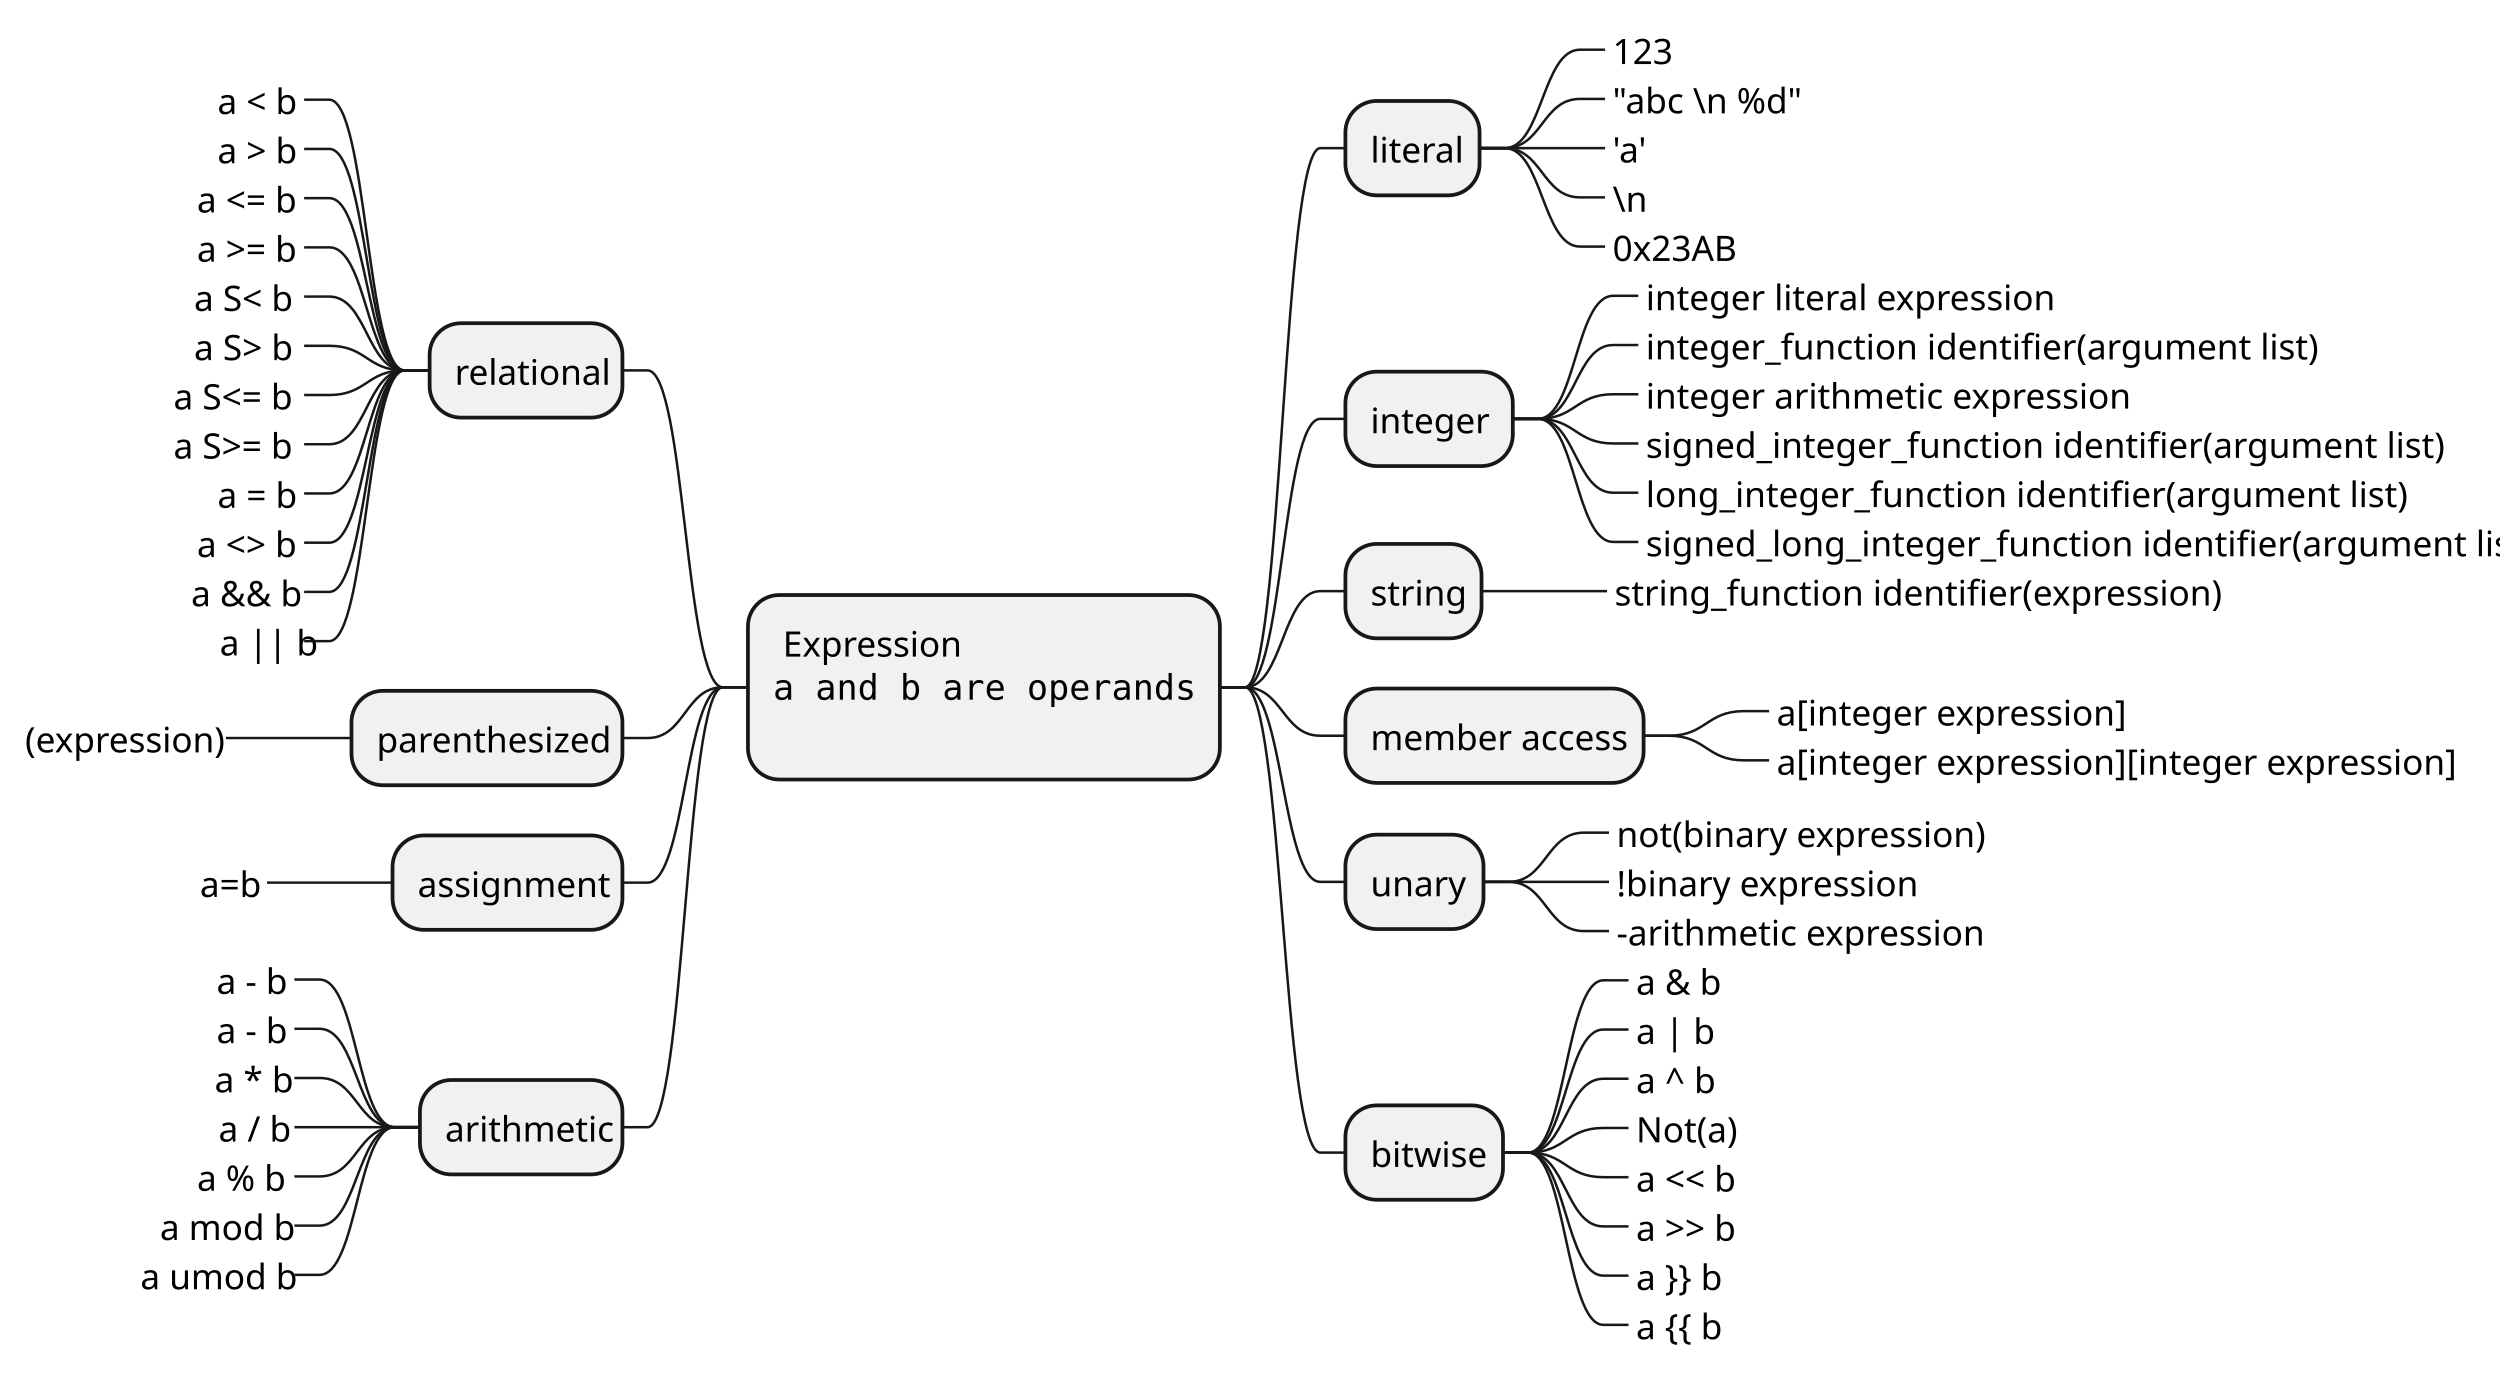
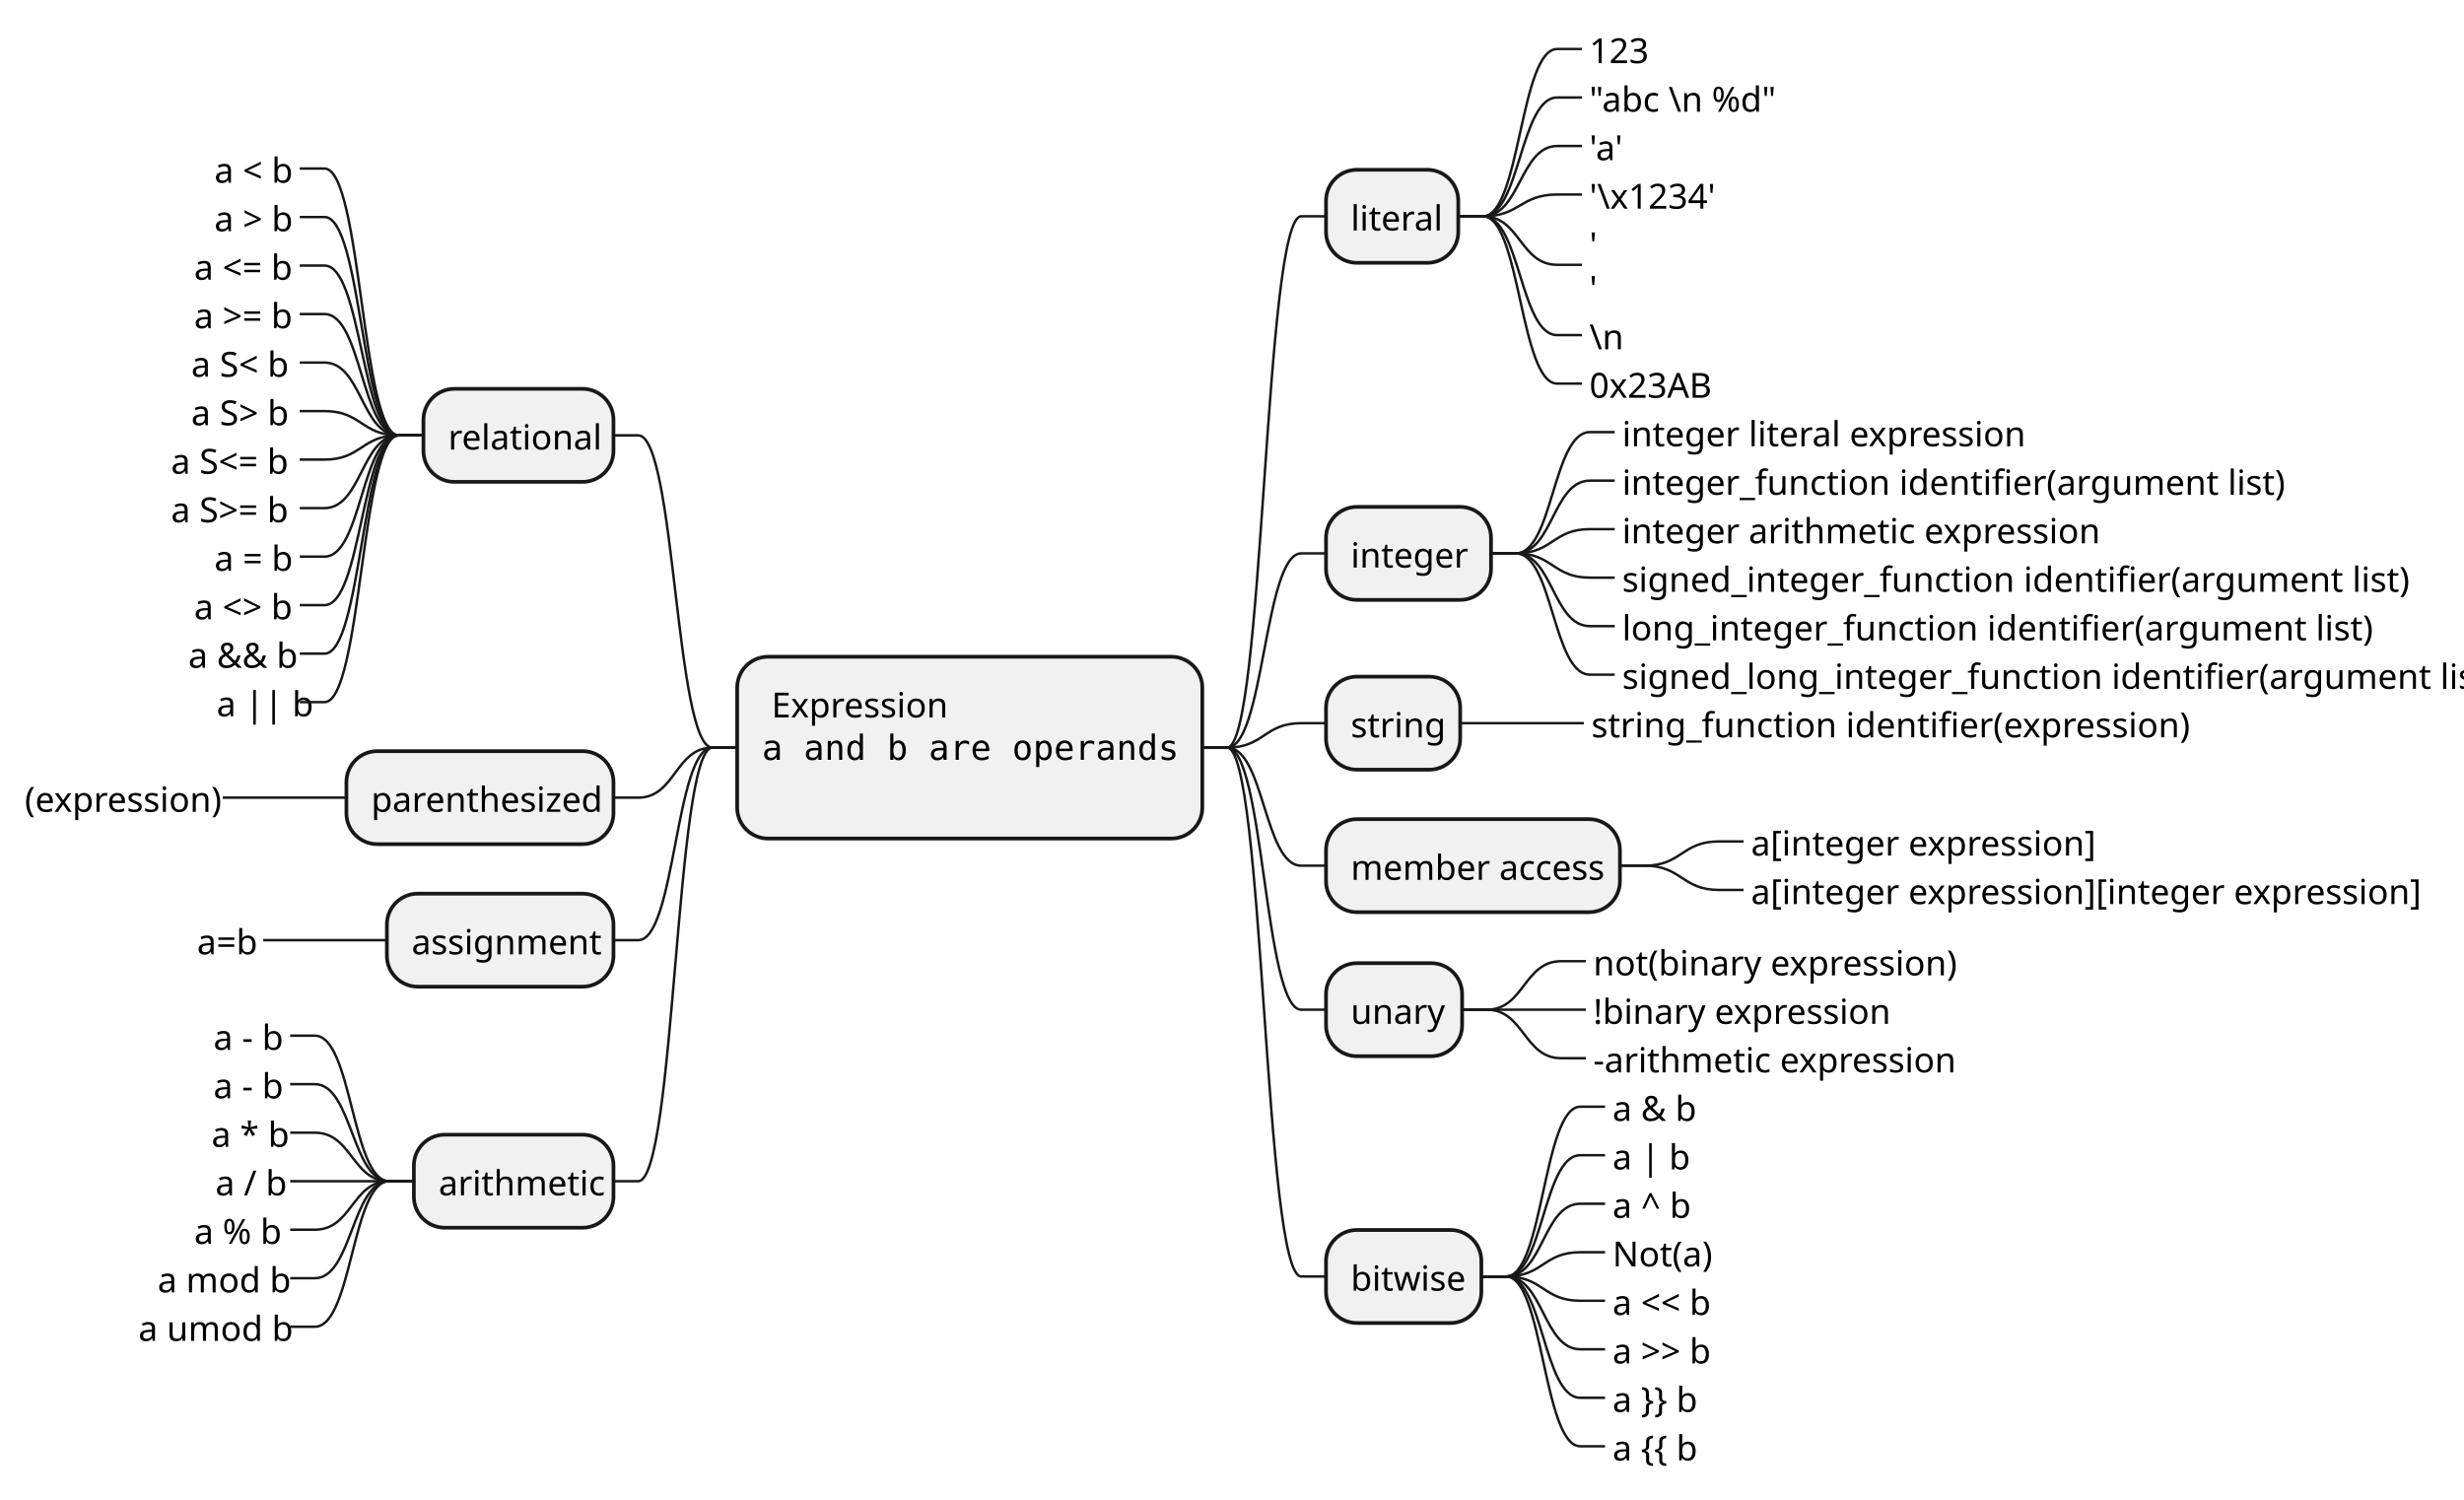
- <svg xmlns="http://www.w3.org/2000/svg" contentStyleType="text/css" height="549px" preserveAspectRatio="none" style="width:996px;height:549px;background:#FFFFFF;" version="1.1" viewBox="0 0 996 549" width="996px" zoomAndPan="magnify">
+ <svg xmlns="http://www.w3.org/2000/svg" contentStyleType="text/css" height="606px" preserveAspectRatio="none" style="width:996px;height:606px;background:#FFFFFF;" version="1.1" viewBox="0 0 996 606" width="996px" zoomAndPan="magnify">
  <defs />
  <g>
-     <rect fill="#F1F1F1" height="73.498" rx="12.5" ry="12.5" style="stroke:#181818;stroke-width:1.5;" width="188.027" x="297.978" y="237.064" />
-     <text fill="#000000" font-family="sans-serif" font-size="14" lengthAdjust="spacing" textLength="69.255" x="311.868" y="261.597">Expression</text>
-     <text fill="#000000" font-family="monospace" font-size="14" lengthAdjust="spacing" textLength="168.027" x="307.978" y="278.748">a and b are operands</text>
-     <text fill="#000000" font-family="sans-serif" font-size="14" lengthAdjust="spacing" textLength="3.89" x="307.978" y="297.485"> </text>
-     <rect fill="#F1F1F1" height="37.609" rx="12.5" ry="12.5" style="stroke:#181818;stroke-width:1.5;" width="53.455" x="536.006" y="40.219" />
-     <text fill="#000000" font-family="sans-serif" font-size="14" lengthAdjust="spacing" textLength="33.455" x="546.006" y="64.752">literal</text>
+     <rect fill="#F1F1F1" height="73.498" rx="12.5" ry="12.5" style="stroke:#181818;stroke-width:1.5;" width="188.027" x="297.978" y="265.478" />
+     <text fill="#000000" font-family="sans-serif" font-size="14" lengthAdjust="spacing" textLength="69.255" x="311.868" y="290.011">Expression</text>
+     <text fill="#000000" font-family="monospace" font-size="14" lengthAdjust="spacing" textLength="168.027" x="307.978" y="307.162">a and b are operands</text>
+     <text fill="#000000" font-family="sans-serif" font-size="14" lengthAdjust="spacing" textLength="3.89" x="307.978" y="325.899"> </text>
+     <rect fill="#F1F1F1" height="37.609" rx="12.5" ry="12.5" style="stroke:#181818;stroke-width:1.5;" width="53.455" x="536.006" y="68.633" />
+     <text fill="#000000" font-family="sans-serif" font-size="14" lengthAdjust="spacing" textLength="33.455" x="546.006" y="93.166">literal</text>
    <text fill="#000000" font-family="sans-serif" font-size="14" lengthAdjust="spacing" textLength="23.358" x="642.461" y="25.533">123</text>
-     <path d="M589.461,59.023 L599.461,59.023 C614.461,59.023 614.461,19.805 629.461,19.805 L639.461,19.805 " fill="none" style="stroke:#181818;stroke-width:1.0;" />
+     <path d="M589.461,87.438 L599.461,87.438 C614.461,87.438 614.461,19.805 629.461,19.805 L639.461,19.805 " fill="none" style="stroke:#181818;stroke-width:1.0;" />
    <text fill="#000000" font-family="sans-serif" font-size="14" lengthAdjust="spacing" textLength="72.201" x="642.461" y="45.143">"abc \n %d"</text>
-     <path d="M589.461,59.023 L599.461,59.023 C614.461,59.023 614.461,39.414 629.461,39.414 L639.461,39.414 " fill="none" style="stroke:#181818;stroke-width:1.0;" />
+     <path d="M589.461,87.438 L599.461,87.438 C614.461,87.438 614.461,39.414 629.461,39.414 L639.461,39.414 " fill="none" style="stroke:#181818;stroke-width:1.0;" />
    <text fill="#000000" font-family="sans-serif" font-size="14" lengthAdjust="spacing" textLength="13.132" x="642.461" y="64.752">'a'</text>
-     <path d="M589.461,59.023 L599.461,59.023 C614.461,59.023 614.461,59.023 629.461,59.023 L639.461,59.023 " fill="none" style="stroke:#181818;stroke-width:1.0;" />
-     <text fill="#000000" font-family="sans-serif" font-size="14" lengthAdjust="spacing" textLength="11.676" x="642.461" y="84.361">\n</text>
-     <path d="M589.461,59.023 L599.461,59.023 C614.461,59.023 614.461,78.633 629.461,78.633 L639.461,78.633 " fill="none" style="stroke:#181818;stroke-width:1.0;" />
-     <text fill="#000000" font-family="sans-serif" font-size="14" lengthAdjust="spacing" textLength="49.034" x="642.461" y="103.971">0x23AB</text>
-     <path d="M589.461,59.023 L599.461,59.023 C614.461,59.023 614.461,98.242 629.461,98.242 L639.461,98.242 " fill="none" style="stroke:#181818;stroke-width:1.0;" />
-     <path d="M486.006,273.812 L496.006,273.812 C511.006,273.812 511.006,59.023 526.006,59.023 L536.006,59.023 " fill="none" style="stroke:#181818;stroke-width:1.0;" />
-     <rect fill="#F1F1F1" height="37.609" rx="12.5" ry="12.5" style="stroke:#181818;stroke-width:1.5;" width="66.696" x="536.006" y="148.07" />
-     <text fill="#000000" font-family="sans-serif" font-size="14" lengthAdjust="spacing" textLength="42.807" x="546.006" y="172.603">integer</text>
-     <text fill="#000000" font-family="sans-serif" font-size="14" lengthAdjust="spacing" textLength="151.744" x="655.702" y="123.58">integer literal expression</text>
-     <path d="M602.702,166.875 L612.702,166.875 C627.702,166.875 627.702,117.852 642.702,117.852 L652.702,117.852 " fill="none" style="stroke:#181818;stroke-width:1.0;" />
-     <text fill="#000000" font-family="sans-serif" font-size="14" lengthAdjust="spacing" textLength="245.902" x="655.702" y="143.19">integer_function identifier(argument list)</text>
-     <path d="M602.702,166.875 L612.702,166.875 C627.702,166.875 627.702,137.461 642.702,137.461 L652.702,137.461 " fill="none" style="stroke:#181818;stroke-width:1.0;" />
-     <text fill="#000000" font-family="sans-serif" font-size="14" lengthAdjust="spacing" textLength="178.972" x="655.702" y="162.799">integer arithmetic expression</text>
-     <path d="M602.702,166.875 L612.702,166.875 C627.702,166.875 627.702,157.07 642.702,157.07 L652.702,157.07 " fill="none" style="stroke:#181818;stroke-width:1.0;" />
-     <text fill="#000000" font-family="sans-serif" font-size="14" lengthAdjust="spacing" textLength="294.943" x="655.702" y="182.408">signed_integer_function identifier(argument list)</text>
-     <path d="M602.702,166.875 L612.702,166.875 C627.702,166.875 627.702,176.68 642.702,176.68 L652.702,176.68 " fill="none" style="stroke:#181818;stroke-width:1.0;" />
-     <text fill="#000000" font-family="sans-serif" font-size="14" lengthAdjust="spacing" textLength="280.157" x="655.702" y="202.018">long_integer_function identifier(argument list)</text>
-     <path d="M602.702,166.875 L612.702,166.875 C627.702,166.875 627.702,196.289 642.702,196.289 L652.702,196.289 " fill="none" style="stroke:#181818;stroke-width:1.0;" />
-     <text fill="#000000" font-family="sans-serif" font-size="14" lengthAdjust="spacing" textLength="329.198" x="655.702" y="221.627">signed_long_integer_function identifier(argument list)</text>
-     <path d="M602.702,166.875 L612.702,166.875 C627.702,166.875 627.702,215.898 642.702,215.898 L652.702,215.898 " fill="none" style="stroke:#181818;stroke-width:1.0;" />
-     <path d="M486.006,273.812 L496.006,273.812 C511.006,273.812 511.006,166.875 526.006,166.875 L536.006,166.875 " fill="none" style="stroke:#181818;stroke-width:1.0;" />
-     <rect fill="#F1F1F1" height="37.609" rx="12.5" ry="12.5" style="stroke:#181818;stroke-width:1.5;" width="54.234" x="536.006" y="216.703" />
-     <text fill="#000000" font-family="sans-serif" font-size="14" lengthAdjust="spacing" textLength="34.234" x="546.006" y="241.236">string</text>
-     <text fill="#000000" font-family="sans-serif" font-size="14" lengthAdjust="spacing" textLength="224.889" x="643.24" y="241.236">string_function identifier(expression)</text>
-     <path d="M590.24,235.508 L600.24,235.508 C615.24,235.508 615.24,235.508 630.24,235.508 L640.24,235.508 " fill="none" style="stroke:#181818;stroke-width:1.0;" />
-     <path d="M486.006,273.812 L496.006,273.812 C511.006,273.812 511.006,235.508 526.006,235.508 L536.006,235.508 " fill="none" style="stroke:#181818;stroke-width:1.0;" />
-     <rect fill="#F1F1F1" height="37.609" rx="12.5" ry="12.5" style="stroke:#181818;stroke-width:1.5;" width="118.807" x="536.006" y="274.312" />
-     <text fill="#000000" font-family="sans-serif" font-size="14" lengthAdjust="spacing" textLength="98.807" x="546.006" y="298.846">member access</text>
-     <text fill="#000000" font-family="sans-serif" font-size="14" lengthAdjust="spacing" textLength="129.965" x="707.812" y="289.041">a[integer expression]</text>
-     <path d="M654.812,293.117 L664.812,293.117 C679.812,293.117 679.812,283.312 694.812,283.312 L704.812,283.312 " fill="none" style="stroke:#181818;stroke-width:1.0;" />
-     <text fill="#000000" font-family="sans-serif" font-size="14" lengthAdjust="spacing" textLength="252.144" x="707.812" y="308.65">a[integer expression][integer expression]</text>
-     <path d="M654.812,293.117 L664.812,293.117 C679.812,293.117 679.812,302.922 694.812,302.922 L704.812,302.922 " fill="none" style="stroke:#181818;stroke-width:1.0;" />
-     <path d="M486.006,273.812 L496.006,273.812 C511.006,273.812 511.006,293.117 526.006,293.117 L536.006,293.117 " fill="none" style="stroke:#181818;stroke-width:1.0;" />
-     <rect fill="#F1F1F1" height="37.609" rx="12.5" ry="12.5" style="stroke:#181818;stroke-width:1.5;" width="55.02" x="536.006" y="332.531" />
-     <text fill="#000000" font-family="sans-serif" font-size="14" lengthAdjust="spacing" textLength="35.02" x="546.006" y="357.065">unary</text>
-     <text fill="#000000" font-family="sans-serif" font-size="14" lengthAdjust="spacing" textLength="138.51" x="644.026" y="337.455">not(binary expression)</text>
-     <path d="M591.026,351.336 L601.026,351.336 C616.026,351.336 616.026,331.727 631.026,331.727 L641.026,331.727 " fill="none" style="stroke:#181818;stroke-width:1.0;" />
-     <text fill="#000000" font-family="sans-serif" font-size="14" lengthAdjust="spacing" textLength="113.613" x="644.026" y="357.065">!binary expression</text>
-     <path d="M591.026,351.336 L601.026,351.336 C616.026,351.336 616.026,351.336 631.026,351.336 L641.026,351.336 " fill="none" style="stroke:#181818;stroke-width:1.0;" />
-     <text fill="#000000" font-family="sans-serif" font-size="14" lengthAdjust="spacing" textLength="136.938" x="644.026" y="376.674">-arithmetic expression</text>
-     <path d="M591.026,351.336 L601.026,351.336 C616.026,351.336 616.026,370.945 631.026,370.945 L641.026,370.945 " fill="none" style="stroke:#181818;stroke-width:1.0;" />
-     <path d="M486.006,273.812 L496.006,273.812 C511.006,273.812 511.006,351.336 526.006,351.336 L536.006,351.336 " fill="none" style="stroke:#181818;stroke-width:1.0;" />
-     <rect fill="#F1F1F1" height="37.609" rx="12.5" ry="12.5" style="stroke:#181818;stroke-width:1.5;" width="62.793" x="536.006" y="440.383" />
-     <text fill="#000000" font-family="sans-serif" font-size="14" lengthAdjust="spacing" textLength="42.793" x="546.006" y="464.916">bitwise</text>
-     <text fill="#000000" font-family="sans-serif" font-size="14" lengthAdjust="spacing" textLength="32.69" x="651.799" y="396.283">a &amp; b</text>
-     <path d="M598.799,459.188 L608.799,459.188 C623.799,459.188 623.799,390.555 638.799,390.555 L648.799,390.555 " fill="none" style="stroke:#181818;stroke-width:1.0;" />
-     <text fill="#000000" font-family="sans-serif" font-size="14" lengthAdjust="spacing" textLength="26.988" x="651.799" y="415.893">a | b</text>
-     <path d="M598.799,459.188 L608.799,459.188 C623.799,459.188 623.799,410.164 638.799,410.164 L648.799,410.164 " fill="none" style="stroke:#181818;stroke-width:1.0;" />
-     <text fill="#000000" font-family="sans-serif" font-size="14" lengthAdjust="spacing" textLength="29.921" x="651.799" y="435.502">a ^ b</text>
-     <path d="M598.799,459.188 L608.799,459.188 C623.799,459.188 623.799,429.773 638.799,429.773 L648.799,429.773 " fill="none" style="stroke:#181818;stroke-width:1.0;" />
-     <text fill="#000000" font-family="sans-serif" font-size="14" lengthAdjust="spacing" textLength="38.897" x="651.799" y="455.111">Not(a)</text>
-     <path d="M598.799,459.188 L608.799,459.188 C623.799,459.188 623.799,449.383 638.799,449.383 L648.799,449.383 " fill="none" style="stroke:#181818;stroke-width:1.0;" />
-     <text fill="#000000" font-family="sans-serif" font-size="14" lengthAdjust="spacing" textLength="39.703" x="651.799" y="474.721">a &lt;&lt; b</text>
-     <path d="M598.799,459.188 L608.799,459.188 C623.799,459.188 623.799,468.992 638.799,468.992 L648.799,468.992 " fill="none" style="stroke:#181818;stroke-width:1.0;" />
-     <text fill="#000000" font-family="sans-serif" font-size="14" lengthAdjust="spacing" textLength="39.703" x="651.799" y="494.33">a &gt;&gt; b</text>
-     <path d="M598.799,459.188 L608.799,459.188 C623.799,459.188 623.799,488.602 638.799,488.602 L648.799,488.602 " fill="none" style="stroke:#181818;stroke-width:1.0;" />
-     <text fill="#000000" font-family="sans-serif" font-size="14" lengthAdjust="spacing" textLength="32.703" x="651.799" y="513.939">a }} b</text>
-     <path d="M598.799,459.188 L608.799,459.188 C623.799,459.188 623.799,508.211 638.799,508.211 L648.799,508.211 " fill="none" style="stroke:#181818;stroke-width:1.0;" />
-     <text fill="#000000" font-family="sans-serif" font-size="14" lengthAdjust="spacing" textLength="32.703" x="651.799" y="533.549">a {{ b</text>
-     <path d="M598.799,459.188 L608.799,459.188 C623.799,459.188 623.799,527.82 638.799,527.82 L648.799,527.82 " fill="none" style="stroke:#181818;stroke-width:1.0;" />
-     <path d="M486.006,273.812 L496.006,273.812 C511.006,273.812 511.006,459.188 526.006,459.188 L536.006,459.188 " fill="none" style="stroke:#181818;stroke-width:1.0;" />
-     <rect fill="#F1F1F1" height="37.609" rx="12.5" ry="12.5" style="stroke:#181818;stroke-width:1.5;" width="76.814" x="171.165" y="128.766" />
-     <text fill="#000000" font-family="sans-serif" font-size="14" lengthAdjust="spacing" textLength="56.813" x="181.165" y="153.299">relational</text>
-     <text fill="#000000" font-family="sans-serif" font-size="14" lengthAdjust="spacing" textLength="31.527" x="86.638" y="45.447">a &lt; b</text>
-     <path d="M171.165,147.57 L161.165,147.57 C146.165,147.57 146.165,39.719 131.165,39.719 L121.165,39.719 " fill="none" style="stroke:#181818;stroke-width:1.0;" />
-     <text fill="#000000" font-family="sans-serif" font-size="14" lengthAdjust="spacing" textLength="31.527" x="86.638" y="65.057">a &gt; b</text>
-     <path d="M171.165,147.57 L161.165,147.57 C146.165,147.57 146.165,59.328 131.165,59.328 L121.165,59.328 " fill="none" style="stroke:#181818;stroke-width:1.0;" />
-     <text fill="#000000" font-family="sans-serif" font-size="14" lengthAdjust="spacing" textLength="39.703" x="78.462" y="84.666">a &lt;= b</text>
-     <path d="M171.165,147.57 L161.165,147.57 C146.165,147.57 146.165,78.938 131.165,78.938 L121.165,78.938 " fill="none" style="stroke:#181818;stroke-width:1.0;" />
-     <text fill="#000000" font-family="sans-serif" font-size="14" lengthAdjust="spacing" textLength="39.703" x="78.462" y="104.275">a &gt;= b</text>
-     <path d="M171.165,147.57 L161.165,147.57 C146.165,147.57 146.165,98.547 131.165,98.547 L121.165,98.547 " fill="none" style="stroke:#181818;stroke-width:1.0;" />
-     <text fill="#000000" font-family="sans-serif" font-size="14" lengthAdjust="spacing" textLength="40.865" x="77.3" y="123.885">a S&lt; b</text>
-     <path d="M171.165,147.57 L161.165,147.57 C146.165,147.57 146.165,118.156 131.165,118.156 L121.165,118.156 " fill="none" style="stroke:#181818;stroke-width:1.0;" />
-     <text fill="#000000" font-family="sans-serif" font-size="14" lengthAdjust="spacing" textLength="40.865" x="77.3" y="143.494">a S&gt; b</text>
-     <path d="M171.165,147.57 L161.165,147.57 C146.165,147.57 146.165,137.766 131.165,137.766 L121.165,137.766 " fill="none" style="stroke:#181818;stroke-width:1.0;" />
-     <text fill="#000000" font-family="sans-serif" font-size="14" lengthAdjust="spacing" textLength="49.041" x="69.124" y="163.103">a S&lt;= b</text>
-     <path d="M171.165,147.57 L161.165,147.57 C146.165,147.57 146.165,157.375 131.165,157.375 L121.165,157.375 " fill="none" style="stroke:#181818;stroke-width:1.0;" />
-     <text fill="#000000" font-family="sans-serif" font-size="14" lengthAdjust="spacing" textLength="49.041" x="69.124" y="182.713">a S&gt;= b</text>
-     <path d="M171.165,147.57 L161.165,147.57 C146.165,147.57 146.165,176.984 131.165,176.984 L121.165,176.984 " fill="none" style="stroke:#181818;stroke-width:1.0;" />
-     <text fill="#000000" font-family="sans-serif" font-size="14" lengthAdjust="spacing" textLength="31.527" x="86.638" y="202.322">a = b</text>
-     <path d="M171.165,147.57 L161.165,147.57 C146.165,147.57 146.165,196.594 131.165,196.594 L121.165,196.594 " fill="none" style="stroke:#181818;stroke-width:1.0;" />
-     <text fill="#000000" font-family="sans-serif" font-size="14" lengthAdjust="spacing" textLength="39.703" x="78.462" y="221.932">a &lt;&gt; b</text>
-     <path d="M171.165,147.57 L161.165,147.57 C146.165,147.57 146.165,216.203 131.165,216.203 L121.165,216.203 " fill="none" style="stroke:#181818;stroke-width:1.0;" />
-     <text fill="#000000" font-family="sans-serif" font-size="14" lengthAdjust="spacing" textLength="42.027" x="76.138" y="241.541">a &amp;&amp; b</text>
-     <path d="M171.165,147.57 L161.165,147.57 C146.165,147.57 146.165,235.812 131.165,235.812 L121.165,235.812 " fill="none" style="stroke:#181818;stroke-width:1.0;" />
-     <text fill="#000000" font-family="sans-serif" font-size="14" lengthAdjust="spacing" textLength="30.625" x="87.54" y="261.15">a || b</text>
-     <path d="M171.165,147.57 L161.165,147.57 C146.165,147.57 146.165,255.422 131.165,255.422 L121.165,255.422 " fill="none" style="stroke:#181818;stroke-width:1.0;" />
-     <path d="M297.978,273.812 L287.978,273.812 C272.978,273.812 272.978,147.57 257.978,147.57 L247.978,147.57 " fill="none" style="stroke:#181818;stroke-width:1.0;" />
-     <rect fill="#F1F1F1" height="37.609" rx="12.5" ry="12.5" style="stroke:#181818;stroke-width:1.5;" width="107.951" x="140.027" y="275.227" />
-     <text fill="#000000" font-family="sans-serif" font-size="14" lengthAdjust="spacing" textLength="87.951" x="150.027" y="299.76">parenthesized</text>
-     <text fill="#000000" font-family="sans-serif" font-size="14" lengthAdjust="spacing" textLength="77.027" x="10" y="299.76">(expression)</text>
-     <path d="M140.027,294.031 L130.027,294.031 C115.027,294.031 115.027,294.031 100.027,294.031 L90.027,294.031 " fill="none" style="stroke:#181818;stroke-width:1.0;" />
-     <path d="M297.978,273.812 L287.978,273.812 C272.978,273.812 272.978,294.031 257.978,294.031 L247.978,294.031 " fill="none" style="stroke:#181818;stroke-width:1.0;" />
-     <rect fill="#F1F1F1" height="37.609" rx="12.5" ry="12.5" style="stroke:#181818;stroke-width:1.5;" width="91.593" x="156.386" y="332.836" />
-     <text fill="#000000" font-family="sans-serif" font-size="14" lengthAdjust="spacing" textLength="71.593" x="166.386" y="357.369">assignment</text>
-     <text fill="#000000" font-family="sans-serif" font-size="14" lengthAdjust="spacing" textLength="23.748" x="79.638" y="357.369">a=b</text>
-     <path d="M156.386,351.641 L146.386,351.641 C131.386,351.641 131.386,351.641 116.386,351.641 L106.386,351.641 " fill="none" style="stroke:#181818;stroke-width:1.0;" />
-     <path d="M297.978,273.812 L287.978,273.812 C272.978,273.812 272.978,351.641 257.978,351.641 L247.978,351.641 " fill="none" style="stroke:#181818;stroke-width:1.0;" />
-     <rect fill="#F1F1F1" height="37.609" rx="12.5" ry="12.5" style="stroke:#181818;stroke-width:1.5;" width="80.683" x="167.296" y="430.273" />
-     <text fill="#000000" font-family="sans-serif" font-size="14" lengthAdjust="spacing" textLength="60.683" x="177.296" y="454.807">arithmetic</text>
-     <text fill="#000000" font-family="sans-serif" font-size="14" lengthAdjust="spacing" textLength="28.014" x="86.282" y="395.978">a - b</text>
-     <path d="M167.296,449.078 L157.296,449.078 C142.296,449.078 142.296,390.25 127.296,390.25 L117.296,390.25 " fill="none" style="stroke:#181818;stroke-width:1.0;" />
-     <text fill="#000000" font-family="sans-serif" font-size="14" lengthAdjust="spacing" textLength="28.014" x="86.282" y="415.588">a - b</text>
-     <path d="M167.296,449.078 L157.296,449.078 C142.296,449.078 142.296,409.859 127.296,409.859 L117.296,409.859 " fill="none" style="stroke:#181818;stroke-width:1.0;" />
-     <text fill="#000000" font-family="sans-serif" font-size="14" lengthAdjust="spacing" textLength="28.8" x="85.496" y="435.197">a * b</text>
-     <path d="M167.296,449.078 L157.296,449.078 C142.296,449.078 142.296,429.469 127.296,429.469 L117.296,429.469 " fill="none" style="stroke:#181818;stroke-width:1.0;" />
-     <text fill="#000000" font-family="sans-serif" font-size="14" lengthAdjust="spacing" textLength="27.241" x="87.055" y="454.807">a / b</text>
-     <path d="M167.296,449.078 L157.296,449.078 C142.296,449.078 142.296,449.078 127.296,449.078 L117.296,449.078 " fill="none" style="stroke:#181818;stroke-width:1.0;" />
-     <text fill="#000000" font-family="sans-serif" font-size="14" lengthAdjust="spacing" textLength="35.8" x="78.496" y="474.416">a % b</text>
-     <path d="M167.296,449.078 L157.296,449.078 C142.296,449.078 142.296,468.688 127.296,468.688 L117.296,468.688 " fill="none" style="stroke:#181818;stroke-width:1.0;" />
-     <text fill="#000000" font-family="sans-serif" font-size="14" lengthAdjust="spacing" textLength="50.586" x="63.71" y="494.025">a mod b</text>
-     <path d="M167.296,449.078 L157.296,449.078 C142.296,449.078 142.296,488.297 127.296,488.297 L117.296,488.297 " fill="none" style="stroke:#181818;stroke-width:1.0;" />
-     <text fill="#000000" font-family="sans-serif" font-size="14" lengthAdjust="spacing" textLength="58.372" x="55.924" y="513.635">a umod b</text>
-     <path d="M167.296,449.078 L157.296,449.078 C142.296,449.078 142.296,507.906 127.296,507.906 L117.296,507.906 " fill="none" style="stroke:#181818;stroke-width:1.0;" />
-     <path d="M297.978,273.812 L287.978,273.812 C272.978,273.812 272.978,449.078 257.978,449.078 L247.978,449.078 " fill="none" style="stroke:#181818;stroke-width:1.0;" />
+     <path d="M589.461,87.438 L599.461,87.438 C614.461,87.438 614.461,59.023 629.461,59.023 L639.461,59.023 " fill="none" style="stroke:#181818;stroke-width:1.0;" />
+     <text fill="#000000" font-family="sans-serif" font-size="14" lengthAdjust="spacing" textLength="47.38" x="642.461" y="84.361">'\x1234'</text>
+     <path d="M589.461,87.438 L599.461,87.438 C614.461,87.438 614.461,78.633 629.461,78.633 L639.461,78.633 " fill="none" style="stroke:#181818;stroke-width:1.0;" />
+     <text fill="#000000" font-family="sans-serif" font-size="14" lengthAdjust="spacing" textLength="2.673" x="642.461" y="103.971">'</text>
+     <text fill="#000000" font-family="sans-serif" font-size="14" lengthAdjust="spacing" textLength="2.673" x="642.461" y="121.58">'</text>
+     <path d="M589.461,87.438 L599.461,87.438 C614.461,87.438 614.461,107.047 629.461,107.047 L639.461,107.047 " fill="none" style="stroke:#181818;stroke-width:1.0;" />
+     <text fill="#000000" font-family="sans-serif" font-size="14" lengthAdjust="spacing" textLength="11.676" x="642.461" y="141.19">\n</text>
+     <path d="M589.461,87.438 L599.461,87.438 C614.461,87.438 614.461,135.461 629.461,135.461 L639.461,135.461 " fill="none" style="stroke:#181818;stroke-width:1.0;" />
+     <text fill="#000000" font-family="sans-serif" font-size="14" lengthAdjust="spacing" textLength="49.034" x="642.461" y="160.799">0x23AB</text>
+     <path d="M589.461,87.438 L599.461,87.438 C614.461,87.438 614.461,155.07 629.461,155.07 L639.461,155.07 " fill="none" style="stroke:#181818;stroke-width:1.0;" />
+     <path d="M486.006,302.227 L496.006,302.227 C511.006,302.227 511.006,87.438 526.006,87.438 L536.006,87.438 " fill="none" style="stroke:#181818;stroke-width:1.0;" />
+     <rect fill="#F1F1F1" height="37.609" rx="12.5" ry="12.5" style="stroke:#181818;stroke-width:1.5;" width="66.696" x="536.006" y="204.898" />
+     <text fill="#000000" font-family="sans-serif" font-size="14" lengthAdjust="spacing" textLength="42.807" x="546.006" y="229.432">integer</text>
+     <text fill="#000000" font-family="sans-serif" font-size="14" lengthAdjust="spacing" textLength="151.744" x="655.702" y="180.408">integer literal expression</text>
+     <path d="M602.702,223.703 L612.702,223.703 C627.702,223.703 627.702,174.68 642.702,174.68 L652.702,174.68 " fill="none" style="stroke:#181818;stroke-width:1.0;" />
+     <text fill="#000000" font-family="sans-serif" font-size="14" lengthAdjust="spacing" textLength="245.902" x="655.702" y="200.018">integer_function identifier(argument list)</text>
+     <path d="M602.702,223.703 L612.702,223.703 C627.702,223.703 627.702,194.289 642.702,194.289 L652.702,194.289 " fill="none" style="stroke:#181818;stroke-width:1.0;" />
+     <text fill="#000000" font-family="sans-serif" font-size="14" lengthAdjust="spacing" textLength="178.972" x="655.702" y="219.627">integer arithmetic expression</text>
+     <path d="M602.702,223.703 L612.702,223.703 C627.702,223.703 627.702,213.898 642.702,213.898 L652.702,213.898 " fill="none" style="stroke:#181818;stroke-width:1.0;" />
+     <text fill="#000000" font-family="sans-serif" font-size="14" lengthAdjust="spacing" textLength="294.943" x="655.702" y="239.236">signed_integer_function identifier(argument list)</text>
+     <path d="M602.702,223.703 L612.702,223.703 C627.702,223.703 627.702,233.508 642.702,233.508 L652.702,233.508 " fill="none" style="stroke:#181818;stroke-width:1.0;" />
+     <text fill="#000000" font-family="sans-serif" font-size="14" lengthAdjust="spacing" textLength="280.157" x="655.702" y="258.846">long_integer_function identifier(argument list)</text>
+     <path d="M602.702,223.703 L612.702,223.703 C627.702,223.703 627.702,253.117 642.702,253.117 L652.702,253.117 " fill="none" style="stroke:#181818;stroke-width:1.0;" />
+     <text fill="#000000" font-family="sans-serif" font-size="14" lengthAdjust="spacing" textLength="329.198" x="655.702" y="278.455">signed_long_integer_function identifier(argument list)</text>
+     <path d="M602.702,223.703 L612.702,223.703 C627.702,223.703 627.702,272.727 642.702,272.727 L652.702,272.727 " fill="none" style="stroke:#181818;stroke-width:1.0;" />
+     <path d="M486.006,302.227 L496.006,302.227 C511.006,302.227 511.006,223.703 526.006,223.703 L536.006,223.703 " fill="none" style="stroke:#181818;stroke-width:1.0;" />
+     <rect fill="#F1F1F1" height="37.609" rx="12.5" ry="12.5" style="stroke:#181818;stroke-width:1.5;" width="54.234" x="536.006" y="273.531" />
+     <text fill="#000000" font-family="sans-serif" font-size="14" lengthAdjust="spacing" textLength="34.234" x="546.006" y="298.065">string</text>
+     <text fill="#000000" font-family="sans-serif" font-size="14" lengthAdjust="spacing" textLength="224.889" x="643.24" y="298.065">string_function identifier(expression)</text>
+     <path d="M590.24,292.336 L600.24,292.336 C615.24,292.336 615.24,292.336 630.24,292.336 L640.24,292.336 " fill="none" style="stroke:#181818;stroke-width:1.0;" />
+     <path d="M486.006,302.227 L496.006,302.227 C511.006,302.227 511.006,292.336 526.006,292.336 L536.006,292.336 " fill="none" style="stroke:#181818;stroke-width:1.0;" />
+     <rect fill="#F1F1F1" height="37.609" rx="12.5" ry="12.5" style="stroke:#181818;stroke-width:1.5;" width="118.807" x="536.006" y="331.141" />
+     <text fill="#000000" font-family="sans-serif" font-size="14" lengthAdjust="spacing" textLength="98.807" x="546.006" y="355.674">member access</text>
+     <text fill="#000000" font-family="sans-serif" font-size="14" lengthAdjust="spacing" textLength="129.965" x="707.812" y="345.869">a[integer expression]</text>
+     <path d="M654.812,349.945 L664.812,349.945 C679.812,349.945 679.812,340.141 694.812,340.141 L704.812,340.141 " fill="none" style="stroke:#181818;stroke-width:1.0;" />
+     <text fill="#000000" font-family="sans-serif" font-size="14" lengthAdjust="spacing" textLength="252.144" x="707.812" y="365.478">a[integer expression][integer expression]</text>
+     <path d="M654.812,349.945 L664.812,349.945 C679.812,349.945 679.812,359.75 694.812,359.75 L704.812,359.75 " fill="none" style="stroke:#181818;stroke-width:1.0;" />
+     <path d="M486.006,302.227 L496.006,302.227 C511.006,302.227 511.006,349.945 526.006,349.945 L536.006,349.945 " fill="none" style="stroke:#181818;stroke-width:1.0;" />
+     <rect fill="#F1F1F1" height="37.609" rx="12.5" ry="12.5" style="stroke:#181818;stroke-width:1.5;" width="55.02" x="536.006" y="389.359" />
+     <text fill="#000000" font-family="sans-serif" font-size="14" lengthAdjust="spacing" textLength="35.02" x="546.006" y="413.893">unary</text>
+     <text fill="#000000" font-family="sans-serif" font-size="14" lengthAdjust="spacing" textLength="138.51" x="644.026" y="394.283">not(binary expression)</text>
+     <path d="M591.026,408.164 L601.026,408.164 C616.026,408.164 616.026,388.555 631.026,388.555 L641.026,388.555 " fill="none" style="stroke:#181818;stroke-width:1.0;" />
+     <text fill="#000000" font-family="sans-serif" font-size="14" lengthAdjust="spacing" textLength="113.613" x="644.026" y="413.893">!binary expression</text>
+     <path d="M591.026,408.164 L601.026,408.164 C616.026,408.164 616.026,408.164 631.026,408.164 L641.026,408.164 " fill="none" style="stroke:#181818;stroke-width:1.0;" />
+     <text fill="#000000" font-family="sans-serif" font-size="14" lengthAdjust="spacing" textLength="136.938" x="644.026" y="433.502">-arithmetic expression</text>
+     <path d="M591.026,408.164 L601.026,408.164 C616.026,408.164 616.026,427.773 631.026,427.773 L641.026,427.773 " fill="none" style="stroke:#181818;stroke-width:1.0;" />
+     <path d="M486.006,302.227 L496.006,302.227 C511.006,302.227 511.006,408.164 526.006,408.164 L536.006,408.164 " fill="none" style="stroke:#181818;stroke-width:1.0;" />
+     <rect fill="#F1F1F1" height="37.609" rx="12.5" ry="12.5" style="stroke:#181818;stroke-width:1.5;" width="62.793" x="536.006" y="497.211" />
+     <text fill="#000000" font-family="sans-serif" font-size="14" lengthAdjust="spacing" textLength="42.793" x="546.006" y="521.744">bitwise</text>
+     <text fill="#000000" font-family="sans-serif" font-size="14" lengthAdjust="spacing" textLength="32.69" x="651.799" y="453.111">a &amp; b</text>
+     <path d="M598.799,516.016 L608.799,516.016 C623.799,516.016 623.799,447.383 638.799,447.383 L648.799,447.383 " fill="none" style="stroke:#181818;stroke-width:1.0;" />
+     <text fill="#000000" font-family="sans-serif" font-size="14" lengthAdjust="spacing" textLength="26.988" x="651.799" y="472.721">a | b</text>
+     <path d="M598.799,516.016 L608.799,516.016 C623.799,516.016 623.799,466.992 638.799,466.992 L648.799,466.992 " fill="none" style="stroke:#181818;stroke-width:1.0;" />
+     <text fill="#000000" font-family="sans-serif" font-size="14" lengthAdjust="spacing" textLength="29.921" x="651.799" y="492.33">a ^ b</text>
+     <path d="M598.799,516.016 L608.799,516.016 C623.799,516.016 623.799,486.602 638.799,486.602 L648.799,486.602 " fill="none" style="stroke:#181818;stroke-width:1.0;" />
+     <text fill="#000000" font-family="sans-serif" font-size="14" lengthAdjust="spacing" textLength="38.897" x="651.799" y="511.94">Not(a)</text>
+     <path d="M598.799,516.016 L608.799,516.016 C623.799,516.016 623.799,506.211 638.799,506.211 L648.799,506.211 " fill="none" style="stroke:#181818;stroke-width:1.0;" />
+     <text fill="#000000" font-family="sans-serif" font-size="14" lengthAdjust="spacing" textLength="39.703" x="651.799" y="531.549">a &lt;&lt; b</text>
+     <path d="M598.799,516.016 L608.799,516.016 C623.799,516.016 623.799,525.82 638.799,525.82 L648.799,525.82 " fill="none" style="stroke:#181818;stroke-width:1.0;" />
+     <text fill="#000000" font-family="sans-serif" font-size="14" lengthAdjust="spacing" textLength="39.703" x="651.799" y="551.158">a &gt;&gt; b</text>
+     <path d="M598.799,516.016 L608.799,516.016 C623.799,516.016 623.799,545.43 638.799,545.43 L648.799,545.43 " fill="none" style="stroke:#181818;stroke-width:1.0;" />
+     <text fill="#000000" font-family="sans-serif" font-size="14" lengthAdjust="spacing" textLength="32.703" x="651.799" y="570.768">a }} b</text>
+     <path d="M598.799,516.016 L608.799,516.016 C623.799,516.016 623.799,565.039 638.799,565.039 L648.799,565.039 " fill="none" style="stroke:#181818;stroke-width:1.0;" />
+     <text fill="#000000" font-family="sans-serif" font-size="14" lengthAdjust="spacing" textLength="32.703" x="651.799" y="590.377">a {{ b</text>
+     <path d="M598.799,516.016 L608.799,516.016 C623.799,516.016 623.799,584.648 638.799,584.648 L648.799,584.648 " fill="none" style="stroke:#181818;stroke-width:1.0;" />
+     <path d="M486.006,302.227 L496.006,302.227 C511.006,302.227 511.006,516.016 526.006,516.016 L536.006,516.016 " fill="none" style="stroke:#181818;stroke-width:1.0;" />
+     <rect fill="#F1F1F1" height="37.609" rx="12.5" ry="12.5" style="stroke:#181818;stroke-width:1.5;" width="76.814" x="171.165" y="157.18" />
+     <text fill="#000000" font-family="sans-serif" font-size="14" lengthAdjust="spacing" textLength="56.813" x="181.165" y="181.713">relational</text>
+     <text fill="#000000" font-family="sans-serif" font-size="14" lengthAdjust="spacing" textLength="31.527" x="86.638" y="73.861">a &lt; b</text>
+     <path d="M171.165,175.984 L161.165,175.984 C146.165,175.984 146.165,68.133 131.165,68.133 L121.165,68.133 " fill="none" style="stroke:#181818;stroke-width:1.0;" />
+     <text fill="#000000" font-family="sans-serif" font-size="14" lengthAdjust="spacing" textLength="31.527" x="86.638" y="93.471">a &gt; b</text>
+     <path d="M171.165,175.984 L161.165,175.984 C146.165,175.984 146.165,87.742 131.165,87.742 L121.165,87.742 " fill="none" style="stroke:#181818;stroke-width:1.0;" />
+     <text fill="#000000" font-family="sans-serif" font-size="14" lengthAdjust="spacing" textLength="39.703" x="78.462" y="113.08">a &lt;= b</text>
+     <path d="M171.165,175.984 L161.165,175.984 C146.165,175.984 146.165,107.352 131.165,107.352 L121.165,107.352 " fill="none" style="stroke:#181818;stroke-width:1.0;" />
+     <text fill="#000000" font-family="sans-serif" font-size="14" lengthAdjust="spacing" textLength="39.703" x="78.462" y="132.69">a &gt;= b</text>
+     <path d="M171.165,175.984 L161.165,175.984 C146.165,175.984 146.165,126.961 131.165,126.961 L121.165,126.961 " fill="none" style="stroke:#181818;stroke-width:1.0;" />
+     <text fill="#000000" font-family="sans-serif" font-size="14" lengthAdjust="spacing" textLength="40.865" x="77.3" y="152.299">a S&lt; b</text>
+     <path d="M171.165,175.984 L161.165,175.984 C146.165,175.984 146.165,146.57 131.165,146.57 L121.165,146.57 " fill="none" style="stroke:#181818;stroke-width:1.0;" />
+     <text fill="#000000" font-family="sans-serif" font-size="14" lengthAdjust="spacing" textLength="40.865" x="77.3" y="171.908">a S&gt; b</text>
+     <path d="M171.165,175.984 L161.165,175.984 C146.165,175.984 146.165,166.18 131.165,166.18 L121.165,166.18 " fill="none" style="stroke:#181818;stroke-width:1.0;" />
+     <text fill="#000000" font-family="sans-serif" font-size="14" lengthAdjust="spacing" textLength="49.041" x="69.124" y="191.518">a S&lt;= b</text>
+     <path d="M171.165,175.984 L161.165,175.984 C146.165,175.984 146.165,185.789 131.165,185.789 L121.165,185.789 " fill="none" style="stroke:#181818;stroke-width:1.0;" />
+     <text fill="#000000" font-family="sans-serif" font-size="14" lengthAdjust="spacing" textLength="49.041" x="69.124" y="211.127">a S&gt;= b</text>
+     <path d="M171.165,175.984 L161.165,175.984 C146.165,175.984 146.165,205.398 131.165,205.398 L121.165,205.398 " fill="none" style="stroke:#181818;stroke-width:1.0;" />
+     <text fill="#000000" font-family="sans-serif" font-size="14" lengthAdjust="spacing" textLength="31.527" x="86.638" y="230.736">a = b</text>
+     <path d="M171.165,175.984 L161.165,175.984 C146.165,175.984 146.165,225.008 131.165,225.008 L121.165,225.008 " fill="none" style="stroke:#181818;stroke-width:1.0;" />
+     <text fill="#000000" font-family="sans-serif" font-size="14" lengthAdjust="spacing" textLength="39.703" x="78.462" y="250.346">a &lt;&gt; b</text>
+     <path d="M171.165,175.984 L161.165,175.984 C146.165,175.984 146.165,244.617 131.165,244.617 L121.165,244.617 " fill="none" style="stroke:#181818;stroke-width:1.0;" />
+     <text fill="#000000" font-family="sans-serif" font-size="14" lengthAdjust="spacing" textLength="42.027" x="76.138" y="269.955">a &amp;&amp; b</text>
+     <path d="M171.165,175.984 L161.165,175.984 C146.165,175.984 146.165,264.227 131.165,264.227 L121.165,264.227 " fill="none" style="stroke:#181818;stroke-width:1.0;" />
+     <text fill="#000000" font-family="sans-serif" font-size="14" lengthAdjust="spacing" textLength="30.625" x="87.54" y="289.565">a || b</text>
+     <path d="M171.165,175.984 L161.165,175.984 C146.165,175.984 146.165,283.836 131.165,283.836 L121.165,283.836 " fill="none" style="stroke:#181818;stroke-width:1.0;" />
+     <path d="M297.978,302.227 L287.978,302.227 C272.978,302.227 272.978,175.984 257.978,175.984 L247.978,175.984 " fill="none" style="stroke:#181818;stroke-width:1.0;" />
+     <rect fill="#F1F1F1" height="37.609" rx="12.5" ry="12.5" style="stroke:#181818;stroke-width:1.5;" width="107.951" x="140.027" y="303.641" />
+     <text fill="#000000" font-family="sans-serif" font-size="14" lengthAdjust="spacing" textLength="87.951" x="150.027" y="328.174">parenthesized</text>
+     <text fill="#000000" font-family="sans-serif" font-size="14" lengthAdjust="spacing" textLength="77.027" x="10" y="328.174">(expression)</text>
+     <path d="M140.027,322.445 L130.027,322.445 C115.027,322.445 115.027,322.445 100.027,322.445 L90.027,322.445 " fill="none" style="stroke:#181818;stroke-width:1.0;" />
+     <path d="M297.978,302.227 L287.978,302.227 C272.978,302.227 272.978,322.445 257.978,322.445 L247.978,322.445 " fill="none" style="stroke:#181818;stroke-width:1.0;" />
+     <rect fill="#F1F1F1" height="37.609" rx="12.5" ry="12.5" style="stroke:#181818;stroke-width:1.5;" width="91.593" x="156.386" y="361.25" />
+     <text fill="#000000" font-family="sans-serif" font-size="14" lengthAdjust="spacing" textLength="71.593" x="166.386" y="385.783">assignment</text>
+     <text fill="#000000" font-family="sans-serif" font-size="14" lengthAdjust="spacing" textLength="23.748" x="79.638" y="385.783">a=b</text>
+     <path d="M156.386,380.055 L146.386,380.055 C131.386,380.055 131.386,380.055 116.386,380.055 L106.386,380.055 " fill="none" style="stroke:#181818;stroke-width:1.0;" />
+     <path d="M297.978,302.227 L287.978,302.227 C272.978,302.227 272.978,380.055 257.978,380.055 L247.978,380.055 " fill="none" style="stroke:#181818;stroke-width:1.0;" />
+     <rect fill="#F1F1F1" height="37.609" rx="12.5" ry="12.5" style="stroke:#181818;stroke-width:1.5;" width="80.683" x="167.296" y="458.688" />
+     <text fill="#000000" font-family="sans-serif" font-size="14" lengthAdjust="spacing" textLength="60.683" x="177.296" y="483.221">arithmetic</text>
+     <text fill="#000000" font-family="sans-serif" font-size="14" lengthAdjust="spacing" textLength="28.014" x="86.282" y="424.393">a - b</text>
+     <path d="M167.296,477.492 L157.296,477.492 C142.296,477.492 142.296,418.664 127.296,418.664 L117.296,418.664 " fill="none" style="stroke:#181818;stroke-width:1.0;" />
+     <text fill="#000000" font-family="sans-serif" font-size="14" lengthAdjust="spacing" textLength="28.014" x="86.282" y="444.002">a - b</text>
+     <path d="M167.296,477.492 L157.296,477.492 C142.296,477.492 142.296,438.273 127.296,438.273 L117.296,438.273 " fill="none" style="stroke:#181818;stroke-width:1.0;" />
+     <text fill="#000000" font-family="sans-serif" font-size="14" lengthAdjust="spacing" textLength="28.8" x="85.496" y="463.611">a * b</text>
+     <path d="M167.296,477.492 L157.296,477.492 C142.296,477.492 142.296,457.883 127.296,457.883 L117.296,457.883 " fill="none" style="stroke:#181818;stroke-width:1.0;" />
+     <text fill="#000000" font-family="sans-serif" font-size="14" lengthAdjust="spacing" textLength="27.241" x="87.055" y="483.221">a / b</text>
+     <path d="M167.296,477.492 L157.296,477.492 C142.296,477.492 142.296,477.492 127.296,477.492 L117.296,477.492 " fill="none" style="stroke:#181818;stroke-width:1.0;" />
+     <text fill="#000000" font-family="sans-serif" font-size="14" lengthAdjust="spacing" textLength="35.8" x="78.496" y="502.83">a % b</text>
+     <path d="M167.296,477.492 L157.296,477.492 C142.296,477.492 142.296,497.102 127.296,497.102 L117.296,497.102 " fill="none" style="stroke:#181818;stroke-width:1.0;" />
+     <text fill="#000000" font-family="sans-serif" font-size="14" lengthAdjust="spacing" textLength="50.586" x="63.71" y="522.439">a mod b</text>
+     <path d="M167.296,477.492 L157.296,477.492 C142.296,477.492 142.296,516.711 127.296,516.711 L117.296,516.711 " fill="none" style="stroke:#181818;stroke-width:1.0;" />
+     <text fill="#000000" font-family="sans-serif" font-size="14" lengthAdjust="spacing" textLength="58.372" x="55.924" y="542.049">a umod b</text>
+     <path d="M167.296,477.492 L157.296,477.492 C142.296,477.492 142.296,536.32 127.296,536.32 L117.296,536.32 " fill="none" style="stroke:#181818;stroke-width:1.0;" />
+     <path d="M297.978,302.227 L287.978,302.227 C272.978,302.227 272.978,477.492 257.978,477.492 L247.978,477.492 " fill="none" style="stroke:#181818;stroke-width:1.0;" />
  </g>
</svg>
